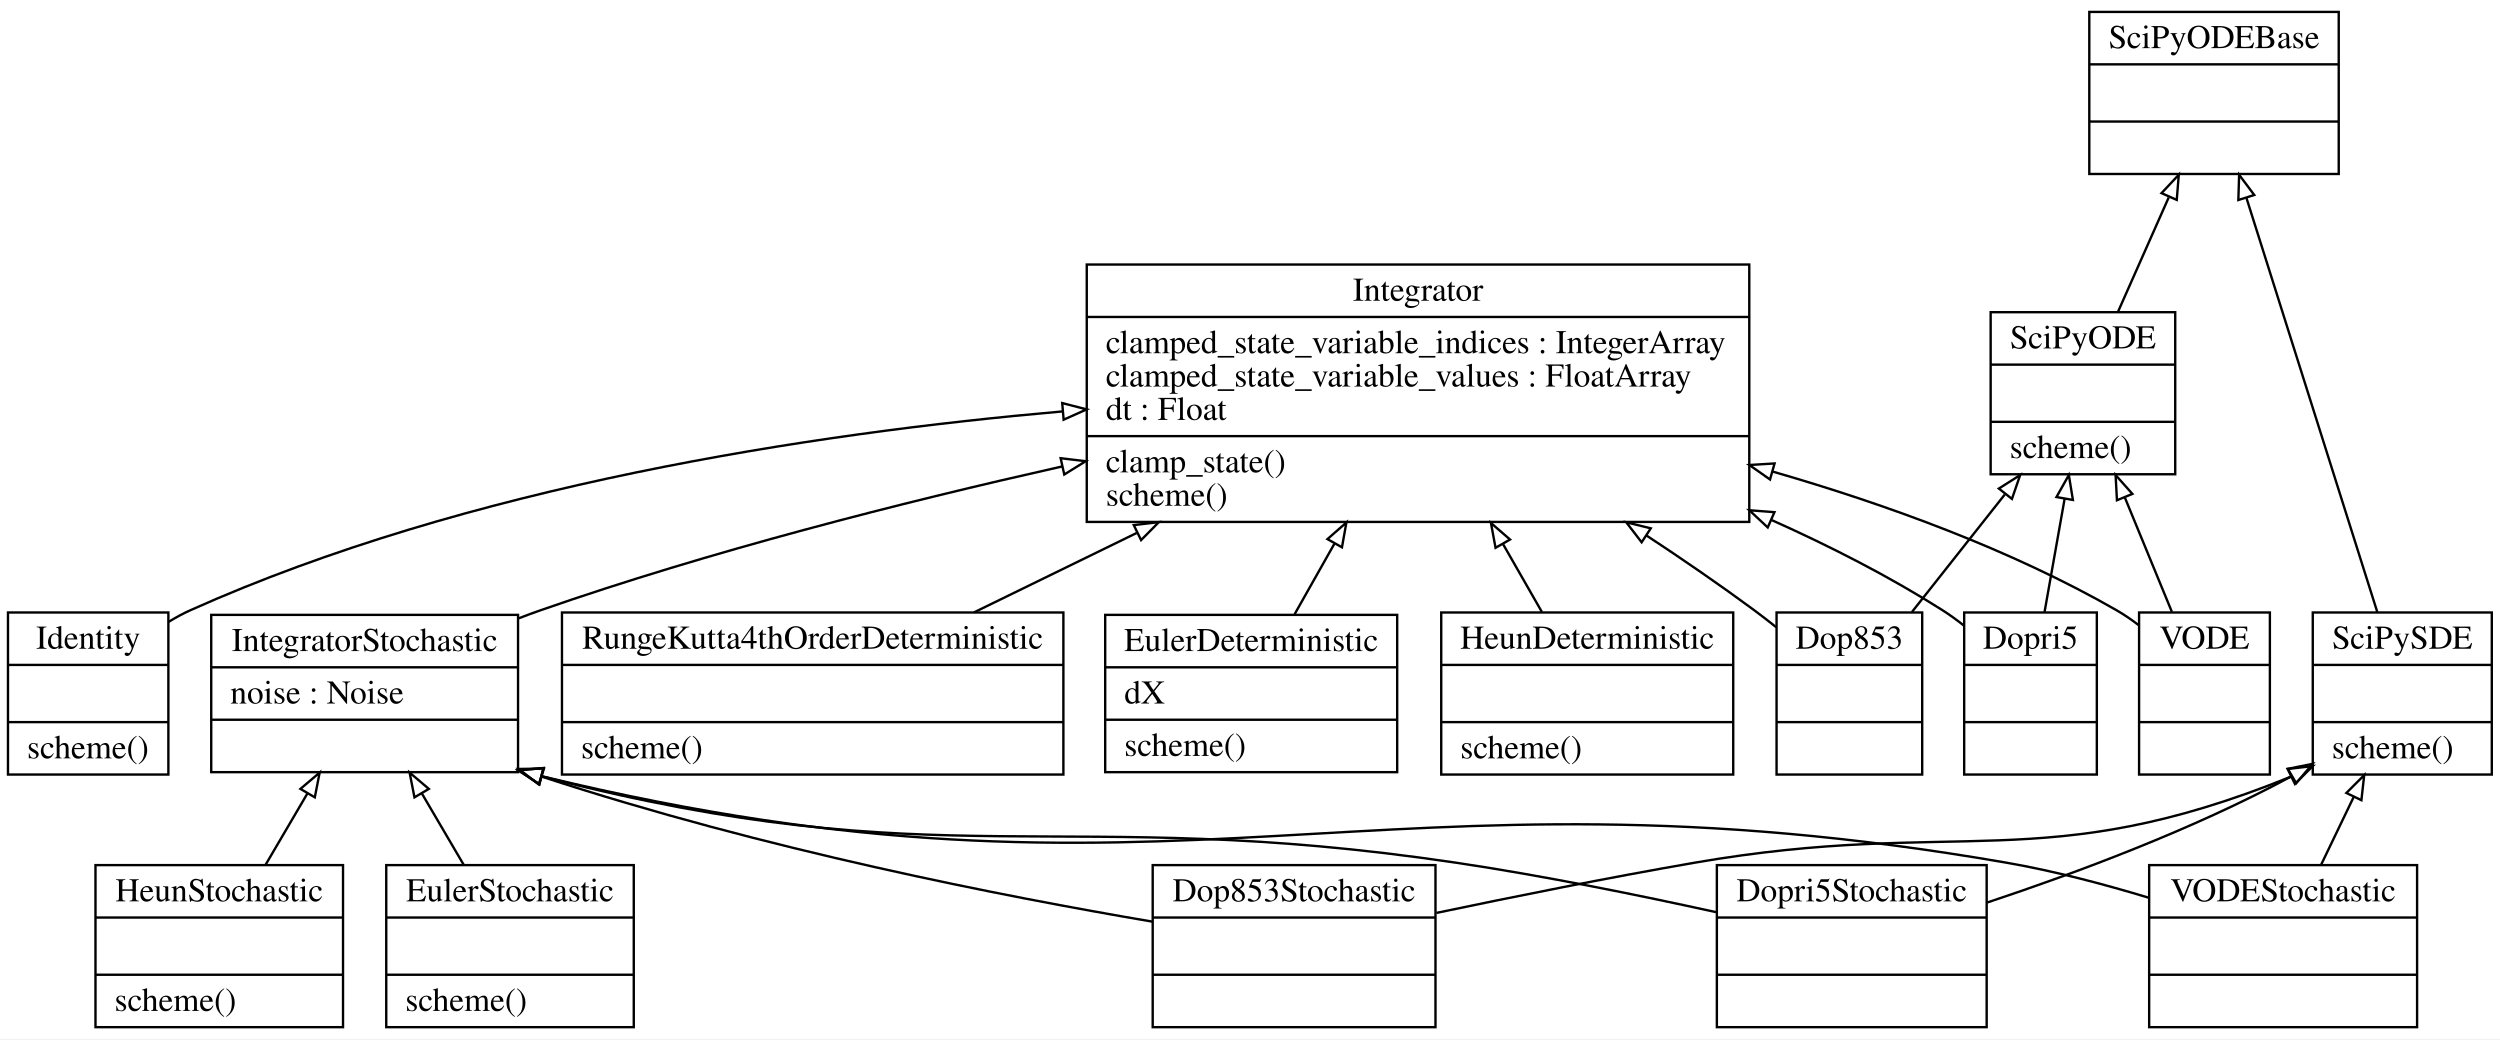
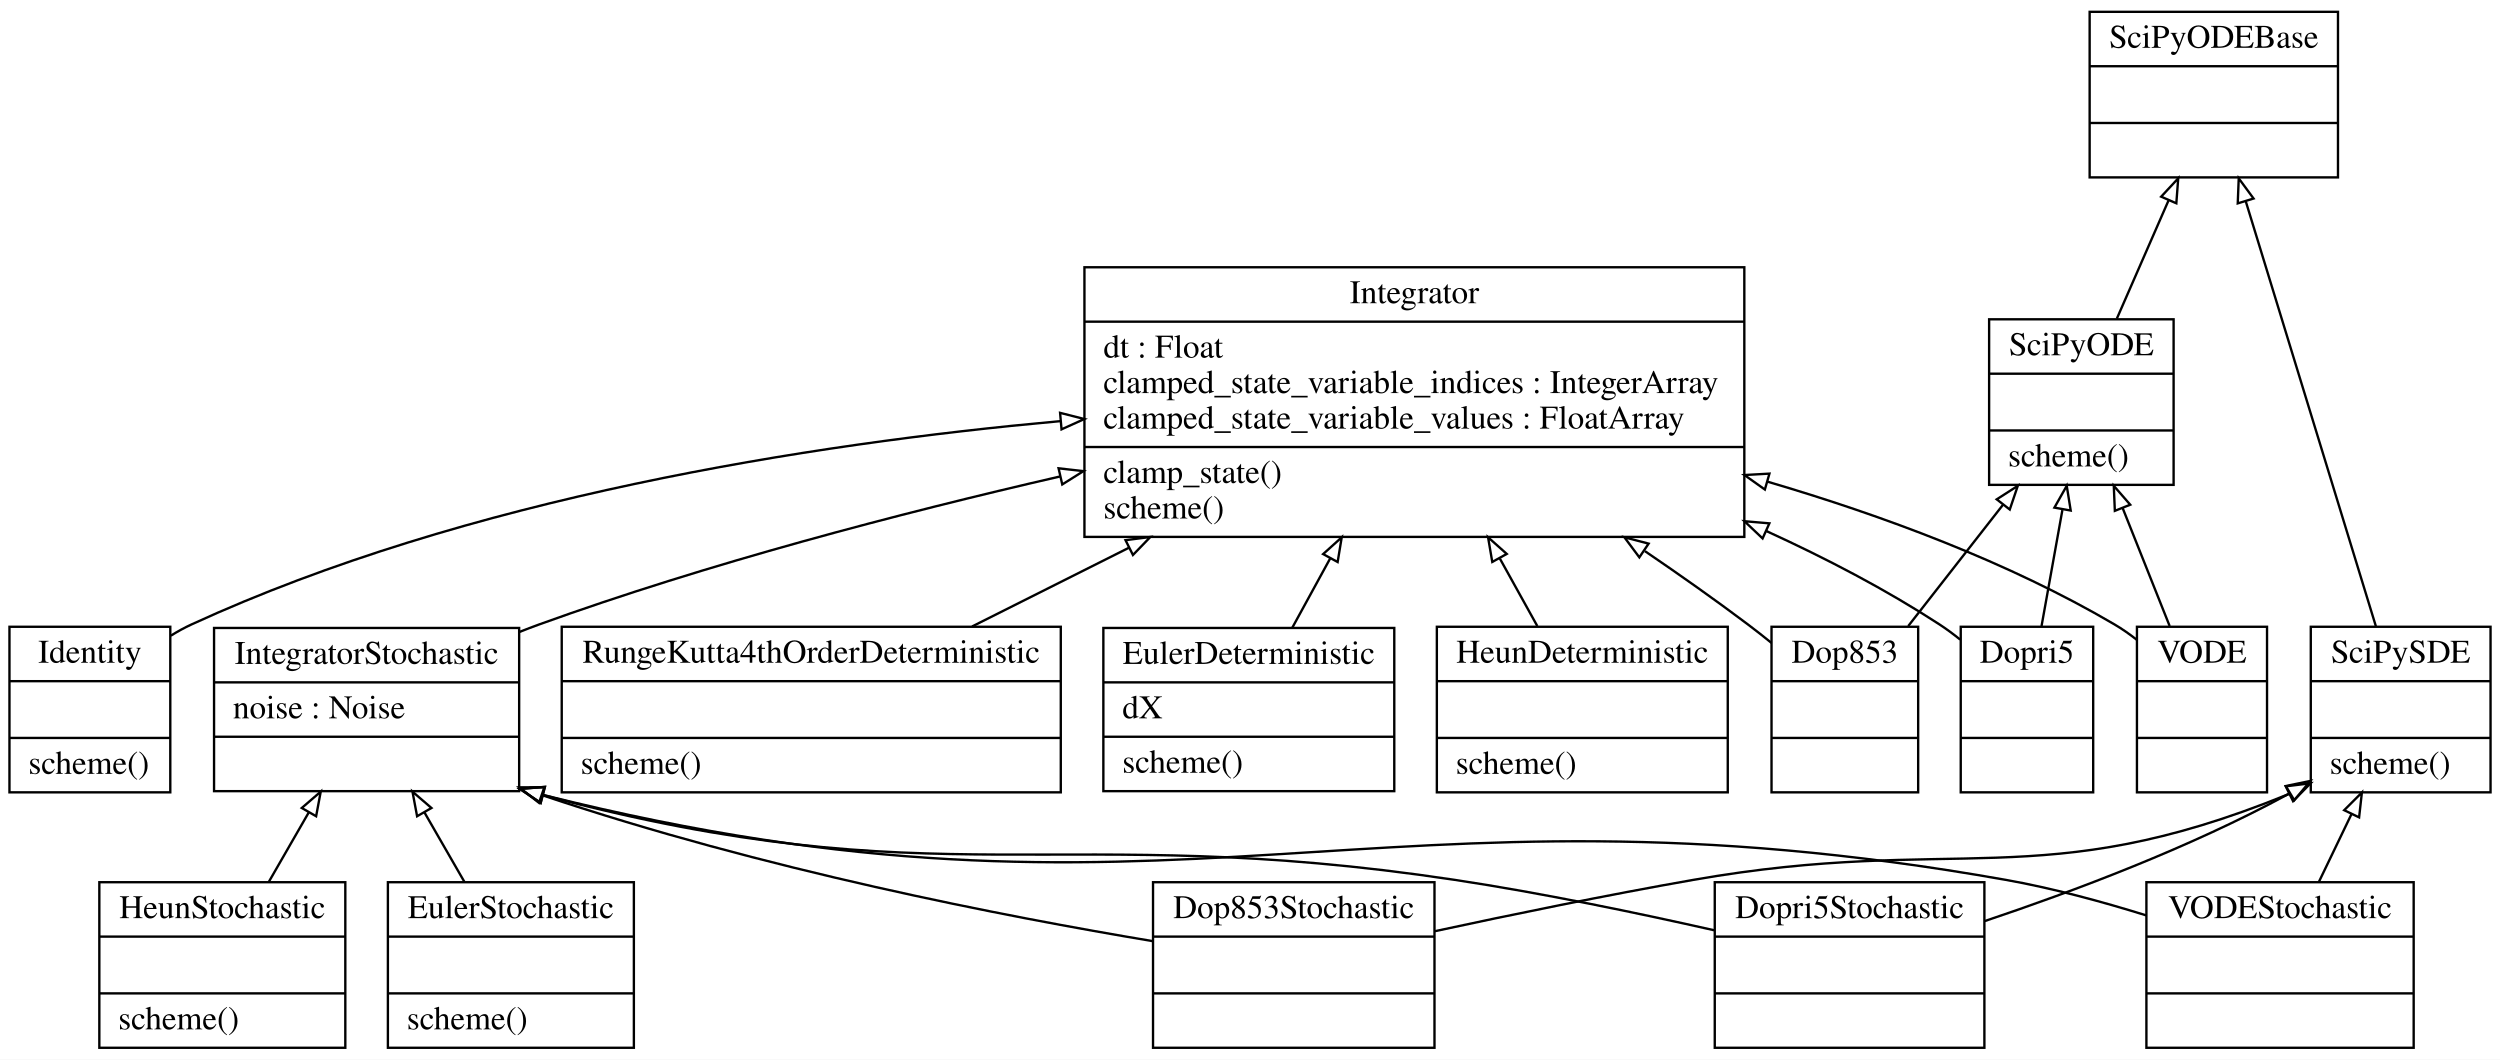
- <svg xmlns="http://www.w3.org/2000/svg" width="1049pt" height="436pt" viewBox="0.00 0.00 1049.00 436.00">
-   <g id="graph0" class="graph" transform="scale(1 1) rotate(0) translate(4 432)">
-     <polygon fill="white" stroke="none" points="-4,4 -4,-432 1045,-432 1045,4 -4,4" />
+ <svg xmlns="http://www.w3.org/2000/svg" width="1057pt" height="448pt" viewBox="0.00 0.00 1057.00 448.00">
+   <g id="graph0" class="graph" transform="scale(1 1) rotate(0) translate(4 444)">
+     <polygon fill="white" stroke="none" points="-4,4 -4,-444 1053,-444 1053,4 -4,4" />
    <g id="node1" class="node">
-       <polygon fill="none" stroke="black" points="741.445,-107 741.445,-175 802.555,-175 802.555,-107 741.445,-107" />
-       <text text-anchor="middle" x="772" y="-159.8" font-family="Times,serif" font-size="14.00">Dop853</text>
-       <polyline fill="none" stroke="black" points="741.445,-153 802.555,-153 " />
-       <polyline fill="none" stroke="black" points="741.445,-129 802.555,-129 " />
-       <text text-anchor="middle" x="772" y="-113.8" font-family="Times,serif" font-size="14.00"> </text>
+       <polygon fill="none" stroke="black" points="745,-109 745,-179 807,-179 807,-109 745,-109" />
+       <text text-anchor="middle" x="776" y="-163.8" font-family="Times,serif" font-size="14.00">Dop853</text>
+       <polyline fill="none" stroke="black" points="745,-156 807,-156 " />
+       <polyline fill="none" stroke="black" points="745,-132 807,-132 " />
+       <text text-anchor="middle" x="776" y="-116.8" font-family="Times,serif" font-size="14.00"> </text>
    </g>
    <g id="node10" class="node">
-       <polygon fill="none" stroke="black" points="452.003,-213 452.003,-321 729.997,-321 729.997,-213 452.003,-213" />
-       <text text-anchor="middle" x="591" y="-305.8" font-family="Times,serif" font-size="14.00">Integrator</text>
-       <polyline fill="none" stroke="black" points="452.003,-299 729.997,-299 " />
-       <text text-anchor="start" x="460.003" y="-283.8" font-family="Times,serif" font-size="14.00">clamped_state_variable_indices : IntegerArray</text>
-       <text text-anchor="start" x="460.003" y="-269.8" font-family="Times,serif" font-size="14.00">clamped_state_variable_values : FloatArray</text>
-       <text text-anchor="start" x="460.003" y="-255.8" font-family="Times,serif" font-size="14.00">dt : Float</text>
-       <polyline fill="none" stroke="black" points="452.003,-249 729.997,-249 " />
-       <text text-anchor="start" x="460.003" y="-233.8" font-family="Times,serif" font-size="14.00">clamp_state()</text>
-       <text text-anchor="start" x="460.003" y="-219.8" font-family="Times,serif" font-size="14.00">scheme()</text>
+       <polygon fill="none" stroke="black" points="454.5,-217 454.5,-331 733.5,-331 733.5,-217 454.5,-217" />
+       <text text-anchor="middle" x="594" y="-315.8" font-family="Times,serif" font-size="14.00">Integrator</text>
+       <polyline fill="none" stroke="black" points="454.5,-308 733.5,-308 " />
+       <text text-anchor="start" x="462.5" y="-292.8" font-family="Times,serif" font-size="14.00">dt : Float</text>
+       <text text-anchor="start" x="462.5" y="-277.8" font-family="Times,serif" font-size="14.00">clamped_state_variable_indices : IntegerArray</text>
+       <text text-anchor="start" x="462.5" y="-262.8" font-family="Times,serif" font-size="14.00">clamped_state_variable_values : FloatArray</text>
+       <polyline fill="none" stroke="black" points="454.5,-255 733.5,-255 " />
+       <text text-anchor="start" x="462.5" y="-239.8" font-family="Times,serif" font-size="14.00">clamp_state()</text>
+       <text text-anchor="start" x="462.5" y="-224.8" font-family="Times,serif" font-size="14.00">scheme()</text>
    </g>
    <g id="edge1" class="edge">
-       <path fill="none" stroke="black" d="M741.331,-168.786C738.224,-171.282 735.079,-173.725 732,-176 717.712,-186.556 702.201,-197.206 686.868,-207.303" />
-       <polygon fill="none" stroke="black" points="684.834,-204.451 678.377,-212.851 688.663,-210.311 684.834,-204.451" />
+       <path fill="none" stroke="black" d="M744.988,-172.161C741.662,-174.867 738.291,-177.525 735,-180 721.188,-190.388 706.263,-200.921 691.47,-210.983" />
+       <polygon fill="none" stroke="black" points="689.113,-208.352 682.784,-216.848 693.03,-214.153 689.113,-208.352" />
    </g>
    <g id="node13" class="node">
-       <polygon fill="none" stroke="black" points="831.276,-233 831.276,-301 908.724,-301 908.724,-233 831.276,-233" />
-       <text text-anchor="middle" x="870" y="-285.8" font-family="Times,serif" font-size="14.00">SciPyODE</text>
-       <polyline fill="none" stroke="black" points="831.276,-279 908.724,-279 " />
-       <polyline fill="none" stroke="black" points="831.276,-255 908.724,-255 " />
-       <text text-anchor="start" x="839.276" y="-239.8" font-family="Times,serif" font-size="14.00">scheme()</text>
+       <polygon fill="none" stroke="black" points="837,-239 837,-309 915,-309 915,-239 837,-239" />
+       <text text-anchor="middle" x="876" y="-293.8" font-family="Times,serif" font-size="14.00">SciPyODE</text>
+       <polyline fill="none" stroke="black" points="837,-286 915,-286 " />
+       <polyline fill="none" stroke="black" points="837,-262 915,-262 " />
+       <text text-anchor="start" x="845" y="-246.8" font-family="Times,serif" font-size="14.00">scheme()</text>
    </g>
    <g id="edge2" class="edge">
-       <path fill="none" stroke="black" d="M798.262,-175.23C810.236,-190.38 824.537,-208.475 837.208,-224.509" />
-       <polygon fill="none" stroke="black" points="834.719,-227.003 843.665,-232.679 840.211,-222.663 834.719,-227.003" />
+       <path fill="none" stroke="black" d="M802.798,-179.302C815.128,-195.084 829.877,-213.963 842.895,-230.625" />
+       <polygon fill="none" stroke="black" points="840.213,-232.878 849.128,-238.604 845.729,-228.569 840.213,-232.878" />
    </g>
    <g id="node2" class="node">
-       <polygon fill="none" stroke="black" points="479.672,-1 479.672,-69 598.328,-69 598.328,-1 479.672,-1" />
-       <text text-anchor="middle" x="539" y="-53.8" font-family="Times,serif" font-size="14.00">Dop853Stochastic</text>
-       <polyline fill="none" stroke="black" points="479.672,-47 598.328,-47 " />
-       <polyline fill="none" stroke="black" points="479.672,-23 598.328,-23 " />
-       <text text-anchor="middle" x="539" y="-7.8" font-family="Times,serif" font-size="14.00"> </text>
+       <polygon fill="none" stroke="black" points="483.5,-1 483.5,-71 602.5,-71 602.5,-1 483.5,-1" />
+       <text text-anchor="middle" x="543" y="-55.8" font-family="Times,serif" font-size="14.00">Dop853Stochastic</text>
+       <polyline fill="none" stroke="black" points="483.5,-48 602.5,-48 " />
+       <polyline fill="none" stroke="black" points="483.5,-24 602.5,-24 " />
+       <text text-anchor="middle" x="543" y="-8.8" font-family="Times,serif" font-size="14.00"> </text>
    </g>
    <g id="node11" class="node">
-       <polygon fill="none" stroke="black" points="84.631,-108 84.631,-174 213.369,-174 213.369,-108 84.631,-108" />
-       <text text-anchor="middle" x="149" y="-158.8" font-family="Times,serif" font-size="14.00">IntegratorStochastic</text>
-       <polyline fill="none" stroke="black" points="84.631,-152 213.369,-152 " />
-       <text text-anchor="start" x="92.631" y="-136.8" font-family="Times,serif" font-size="14.00">noise : Noise</text>
-       <polyline fill="none" stroke="black" points="84.631,-130 213.369,-130 " />
-       <text text-anchor="middle" x="149" y="-114.8" font-family="Times,serif" font-size="14.00"> </text>
+       <polygon fill="none" stroke="black" points="86.5,-109.5 86.5,-178.5 215.5,-178.5 215.5,-109.5 86.5,-109.5" />
+       <text text-anchor="middle" x="151" y="-163.3" font-family="Times,serif" font-size="14.00">IntegratorStochastic</text>
+       <polyline fill="none" stroke="black" points="86.5,-155.5 215.5,-155.5 " />
+       <text text-anchor="start" x="94.5" y="-140.3" font-family="Times,serif" font-size="14.00">noise : Noise</text>
+       <polyline fill="none" stroke="black" points="86.5,-132.5 215.5,-132.5 " />
+       <text text-anchor="middle" x="151" y="-117.3" font-family="Times,serif" font-size="14.00"> </text>
    </g>
    <g id="edge3" class="edge">
-       <path fill="none" stroke="black" d="M479.448,-45.295C417.283,-55.863 317.139,-75.329 223.3,-106.135" />
-       <polygon fill="none" stroke="black" points="222.036,-102.867 213.655,-109.349 224.249,-109.508 222.036,-102.867" />
+       <path fill="none" stroke="black" d="M483.383,-46.083C420.602,-56.575 319.089,-76.177 225.2,-107.806" />
+       <polygon fill="none" stroke="black" points="223.883,-104.557 215.555,-111.107 226.15,-111.18 223.883,-104.557" />
    </g>
    <g id="node15" class="node">
-       <polygon fill="none" stroke="black" points="966.438,-107 966.438,-175 1041.56,-175 1041.56,-107 966.438,-107" />
-       <text text-anchor="middle" x="1004" y="-159.8" font-family="Times,serif" font-size="14.00">SciPySDE</text>
-       <polyline fill="none" stroke="black" points="966.438,-153 1041.56,-153 " />
-       <polyline fill="none" stroke="black" points="966.438,-129 1041.56,-129 " />
-       <text text-anchor="start" x="974.438" y="-113.8" font-family="Times,serif" font-size="14.00">scheme()</text>
+       <polygon fill="none" stroke="black" points="973,-109 973,-179 1049,-179 1049,-109 973,-109" />
+       <text text-anchor="middle" x="1011" y="-163.8" font-family="Times,serif" font-size="14.00">SciPySDE</text>
+       <polyline fill="none" stroke="black" points="973,-156 1049,-156 " />
+       <polyline fill="none" stroke="black" points="973,-132 1049,-132 " />
+       <text text-anchor="start" x="981" y="-116.8" font-family="Times,serif" font-size="14.00">scheme()</text>
    </g>
    <g id="edge4" class="edge">
-       <path fill="none" stroke="black" d="M598.715,-48.942C630.742,-55.666 670.934,-63.759 707,-70 817.613,-89.141 852.945,-63.878 957,-106 957.099,-106.04 957.198,-106.081 957.298,-106.121" />
-       <polygon fill="none" stroke="black" points="955.901,-109.334 966.427,-110.538 958.95,-103.033 955.901,-109.334" />
+       <path fill="none" stroke="black" d="M602.661,-50.294C634.937,-57.248 675.55,-65.618 712,-72 823.008,-91.437 858.605,-65.546 963,-108 963.313,-108.127 963.627,-108.257 963.94,-108.39" />
+       <polygon fill="none" stroke="black" points="962.406,-111.536 972.922,-112.824 965.505,-105.259 962.406,-111.536" />
    </g>
    <g id="node3" class="node">
-       <polygon fill="none" stroke="black" points="820.169,-107 820.169,-175 875.831,-175 875.831,-107 820.169,-107" />
-       <text text-anchor="middle" x="848" y="-159.8" font-family="Times,serif" font-size="14.00">Dopri5</text>
-       <polyline fill="none" stroke="black" points="820.169,-153 875.831,-153 " />
-       <polyline fill="none" stroke="black" points="820.169,-129 875.831,-129 " />
-       <text text-anchor="middle" x="848" y="-113.8" font-family="Times,serif" font-size="14.00"> </text>
+       <polygon fill="none" stroke="black" points="825,-109 825,-179 881,-179 881,-109 825,-109" />
+       <text text-anchor="middle" x="853" y="-163.8" font-family="Times,serif" font-size="14.00">Dopri5</text>
+       <polyline fill="none" stroke="black" points="825,-156 881,-156 " />
+       <polyline fill="none" stroke="black" points="825,-132 881,-132 " />
+       <text text-anchor="middle" x="853" y="-116.8" font-family="Times,serif" font-size="14.00"> </text>
    </g>
    <g id="edge5" class="edge">
-       <path fill="none" stroke="black" d="M820.145,-169.437C817.167,-171.801 814.093,-174.036 811,-176 788.836,-190.074 764.1,-202.711 739.44,-213.756" />
-       <polygon fill="none" stroke="black" points="737.742,-210.68 729.998,-217.911 740.561,-217.087 737.742,-210.68" />
+       <path fill="none" stroke="black" d="M824.758,-173.582C821.905,-175.889 818.964,-178.07 816,-180 793.389,-194.723 768.061,-207.935 742.824,-219.462" />
+       <polygon fill="none" stroke="black" points="741.225,-216.344 733.536,-223.633 744.093,-222.73 741.225,-216.344" />
    </g>
    <g id="edge6" class="edge">
-       <path fill="none" stroke="black" d="M853.896,-175.23C856.485,-189.824 859.559,-207.151 862.324,-222.735" />
-       <polygon fill="none" stroke="black" points="858.895,-223.444 864.088,-232.679 865.787,-222.221 858.895,-223.444" />
+       <path fill="none" stroke="black" d="M859.164,-179.302C861.871,-194.367 865.085,-212.253 867.975,-228.34" />
+       <polygon fill="none" stroke="black" points="864.606,-229.38 869.819,-238.604 871.496,-228.142 864.606,-229.38" />
    </g>
    <g id="node4" class="node">
-       <polygon fill="none" stroke="black" points="716.396,-1 716.396,-69 829.604,-69 829.604,-1 716.396,-1" />
-       <text text-anchor="middle" x="773" y="-53.8" font-family="Times,serif" font-size="14.00">Dopri5Stochastic</text>
-       <polyline fill="none" stroke="black" points="716.396,-47 829.604,-47 " />
-       <polyline fill="none" stroke="black" points="716.396,-23 829.604,-23 " />
-       <text text-anchor="middle" x="773" y="-7.8" font-family="Times,serif" font-size="14.00"> </text>
+       <polygon fill="none" stroke="black" points="721,-1 721,-71 835,-71 835,-1 721,-1" />
+       <text text-anchor="middle" x="778" y="-55.8" font-family="Times,serif" font-size="14.00">Dopri5Stochastic</text>
+       <polyline fill="none" stroke="black" points="721,-48 835,-48 " />
+       <polyline fill="none" stroke="black" points="721,-24 835,-24 " />
+       <text text-anchor="middle" x="778" y="-8.8" font-family="Times,serif" font-size="14.00"> </text>
    </g>
    <g id="edge7" class="edge">
-       <path fill="none" stroke="black" d="M716.037,-49.261C684.125,-56.288 643.517,-64.565 607,-70 440.764,-94.742 390.517,-62.879 223.624,-106.189" />
-       <polygon fill="none" stroke="black" points="222.281,-102.924 213.51,-108.868 224.073,-109.691 222.281,-102.924" />
+       <path fill="none" stroke="black" d="M720.712,-50.691C688.614,-57.937 647.761,-66.456 611,-72 443.525,-97.255 392.476,-63.314 225.919,-107.768" />
+       <polygon fill="none" stroke="black" points="224.553,-104.512 215.826,-110.519 226.394,-111.266 224.553,-104.512" />
    </g>
    <g id="edge8" class="edge">
-       <path fill="none" stroke="black" d="M829.834,-53.308C867.085,-65.683 916.245,-84.005 957,-106 957.194,-106.105 957.388,-106.21 957.582,-106.316" />
-       <polygon fill="none" stroke="black" points="955.939,-109.41 966.331,-111.476 959.495,-103.381 955.939,-109.41" />
+       <path fill="none" stroke="black" d="M835.162,-54.577C872.623,-67.138 922.052,-85.724 963,-108 963.408,-108.222 963.816,-108.447 964.224,-108.674" />
+       <polygon fill="none" stroke="black" points="962.429,-111.679 972.807,-113.813 966.025,-105.673 962.429,-111.679" />
    </g>
    <g id="node5" class="node">
-       <polygon fill="none" stroke="black" points="459.741,-108 459.741,-174 582.259,-174 582.259,-108 459.741,-108" />
-       <text text-anchor="middle" x="521" y="-158.8" font-family="Times,serif" font-size="14.00">EulerDeterministic</text>
-       <polyline fill="none" stroke="black" points="459.741,-152 582.259,-152 " />
-       <text text-anchor="start" x="467.741" y="-136.8" font-family="Times,serif" font-size="14.00">dX</text>
-       <polyline fill="none" stroke="black" points="459.741,-130 582.259,-130 " />
-       <text text-anchor="start" x="467.741" y="-114.8" font-family="Times,serif" font-size="14.00">scheme()</text>
+       <polygon fill="none" stroke="black" points="462.5,-109.5 462.5,-178.5 585.5,-178.5 585.5,-109.5 462.5,-109.5" />
+       <text text-anchor="middle" x="524" y="-163.3" font-family="Times,serif" font-size="14.00">EulerDeterministic</text>
+       <polyline fill="none" stroke="black" points="462.5,-155.5 585.5,-155.5 " />
+       <text text-anchor="start" x="470.5" y="-140.3" font-family="Times,serif" font-size="14.00">dX</text>
+       <polyline fill="none" stroke="black" points="462.5,-132.5 585.5,-132.5 " />
+       <text text-anchor="start" x="470.5" y="-117.3" font-family="Times,serif" font-size="14.00">scheme()</text>
    </g>
    <g id="edge9" class="edge">
-       <path fill="none" stroke="black" d="M539.209,-174.256C544.347,-183.358 550.118,-193.581 555.893,-203.811" />
-       <polygon fill="none" stroke="black" points="552.99,-205.787 560.954,-212.775 559.085,-202.346 552.99,-205.787" />
+       <path fill="none" stroke="black" d="M542.392,-178.63C547.342,-187.682 552.869,-197.789 558.416,-207.931" />
+       <polygon fill="none" stroke="black" points="555.412,-209.734 563.281,-216.828 561.554,-206.375 555.412,-209.734" />
    </g>
    <g id="node6" class="node">
-       <polygon fill="none" stroke="black" points="158.069,-1 158.069,-69 261.931,-69 261.931,-1 158.069,-1" />
-       <text text-anchor="middle" x="210" y="-53.8" font-family="Times,serif" font-size="14.00">EulerStochastic</text>
-       <polyline fill="none" stroke="black" points="158.069,-47 261.931,-47 " />
-       <polyline fill="none" stroke="black" points="158.069,-23 261.931,-23 " />
-       <text text-anchor="start" x="166.069" y="-7.8" font-family="Times,serif" font-size="14.00">scheme()</text>
+       <polygon fill="none" stroke="black" points="160,-1 160,-71 264,-71 264,-1 160,-1" />
+       <text text-anchor="middle" x="212" y="-55.8" font-family="Times,serif" font-size="14.00">EulerStochastic</text>
+       <polyline fill="none" stroke="black" points="160,-48 264,-48 " />
+       <polyline fill="none" stroke="black" points="160,-24 264,-24 " />
+       <text text-anchor="start" x="168" y="-8.8" font-family="Times,serif" font-size="14.00">scheme()</text>
    </g>
    <g id="edge10" class="edge">
-       <path fill="none" stroke="black" d="M190.532,-69.192C184.979,-78.659 178.863,-89.087 173.07,-98.962" />
-       <polygon fill="none" stroke="black" points="169.908,-97.436 167.867,-107.833 175.946,-100.978 169.908,-97.436" />
+       <path fill="none" stroke="black" d="M192.363,-71.123C186.977,-80.483 181.071,-90.746 175.45,-100.514" />
+       <polygon fill="none" stroke="black" points="172.345,-98.891 170.391,-109.304 178.413,-102.382 172.345,-98.891" />
    </g>
    <g id="node7" class="node">
-       <polygon fill="none" stroke="black" points="600.738,-107 600.738,-175 723.262,-175 723.262,-107 600.738,-107" />
-       <text text-anchor="middle" x="662" y="-159.8" font-family="Times,serif" font-size="14.00">HeunDeterministic</text>
-       <polyline fill="none" stroke="black" points="600.738,-153 723.262,-153 " />
-       <polyline fill="none" stroke="black" points="600.738,-129 723.262,-129 " />
-       <text text-anchor="start" x="608.738" y="-113.8" font-family="Times,serif" font-size="14.00">scheme()</text>
+       <polygon fill="none" stroke="black" points="603.5,-109 603.5,-179 726.5,-179 726.5,-109 603.5,-109" />
+       <text text-anchor="middle" x="665" y="-163.8" font-family="Times,serif" font-size="14.00">HeunDeterministic</text>
+       <polyline fill="none" stroke="black" points="603.5,-156 726.5,-156 " />
+       <polyline fill="none" stroke="black" points="603.5,-132 726.5,-132 " />
+       <text text-anchor="start" x="611.5" y="-116.8" font-family="Times,serif" font-size="14.00">scheme()</text>
    </g>
    <g id="edge11" class="edge">
-       <path fill="none" stroke="black" d="M642.973,-175.23C637.941,-184.018 632.342,-193.797 626.735,-203.589" />
-       <polygon fill="none" stroke="black" points="623.531,-202.141 621.6,-212.558 629.606,-205.619 623.531,-202.141" />
+       <path fill="none" stroke="black" d="M645.973,-179.302C641.067,-188.146 635.622,-197.963 630.156,-207.818" />
+       <polygon fill="none" stroke="black" points="626.935,-206.409 625.145,-216.852 633.056,-209.804 626.935,-206.409" />
    </g>
    <g id="node8" class="node">
-       <polygon fill="none" stroke="black" points="36.065,-1 36.065,-69 139.935,-69 139.935,-1 36.065,-1" />
-       <text text-anchor="middle" x="88" y="-53.8" font-family="Times,serif" font-size="14.00">HeunStochastic</text>
-       <polyline fill="none" stroke="black" points="36.065,-47 139.935,-47 " />
-       <polyline fill="none" stroke="black" points="36.065,-23 139.935,-23 " />
-       <text text-anchor="start" x="44.065" y="-7.8" font-family="Times,serif" font-size="14.00">scheme()</text>
+       <polygon fill="none" stroke="black" points="38,-1 38,-71 142,-71 142,-1 38,-1" />
+       <text text-anchor="middle" x="90" y="-55.8" font-family="Times,serif" font-size="14.00">HeunStochastic</text>
+       <polyline fill="none" stroke="black" points="38,-48 142,-48 " />
+       <polyline fill="none" stroke="black" points="38,-24 142,-24 " />
+       <text text-anchor="start" x="46" y="-8.8" font-family="Times,serif" font-size="14.00">scheme()</text>
    </g>
    <g id="edge12" class="edge">
-       <path fill="none" stroke="black" d="M107.468,-69.192C113.021,-78.659 119.137,-89.087 124.93,-98.962" />
-       <polygon fill="none" stroke="black" points="122.054,-100.978 130.133,-107.833 128.092,-97.436 122.054,-100.978" />
+       <path fill="none" stroke="black" d="M109.637,-71.123C115.023,-80.483 120.929,-90.746 126.55,-100.514" />
+       <polygon fill="none" stroke="black" points="123.587,-102.382 131.609,-109.304 129.655,-98.891 123.587,-102.382" />
    </g>
    <g id="node9" class="node">
-       <polygon fill="none" stroke="black" points="-0.652,-107 -0.652,-175 66.652,-175 66.652,-107 -0.652,-107" />
-       <text text-anchor="middle" x="33" y="-159.8" font-family="Times,serif" font-size="14.00">Identity</text>
-       <polyline fill="none" stroke="black" points="-0.652,-153 66.652,-153 " />
-       <polyline fill="none" stroke="black" points="-0.652,-129 66.652,-129 " />
-       <text text-anchor="start" x="7.348" y="-113.8" font-family="Times,serif" font-size="14.00">scheme()</text>
+       <polygon fill="none" stroke="black" points="0,-109 0,-179 68,-179 68,-109 0,-109" />
+       <text text-anchor="middle" x="34" y="-163.8" font-family="Times,serif" font-size="14.00">Identity</text>
+       <polyline fill="none" stroke="black" points="0,-156 68,-156 " />
+       <polyline fill="none" stroke="black" points="0,-132 68,-132 " />
+       <text text-anchor="start" x="8" y="-116.8" font-family="Times,serif" font-size="14.00">scheme()</text>
    </g>
    <g id="edge13" class="edge">
-       <path fill="none" stroke="black" d="M66.76,-171.07C69.775,-172.921 72.873,-174.6 76,-176 192.262,-228.062 335.834,-250.091 441.829,-259.368" />
-       <polygon fill="none" stroke="black" points="441.707,-262.87 451.967,-260.227 442.298,-255.895 441.707,-262.87" />
+       <path fill="none" stroke="black" d="M68.217,-175.23C71.084,-177.013 74.026,-178.634 77,-180 193.411,-233.471 337.729,-256.263 444.279,-265.944" />
+       <polygon fill="none" stroke="black" points="444.202,-269.45 454.47,-266.84 444.815,-262.477 444.202,-269.45" />
    </g>
    <g id="edge14" class="edge">
-       <path fill="none" stroke="black" d="M213.684,-172.567C216.813,-173.778 219.929,-174.93 223,-176 293.594,-200.597 374.044,-221.094 441.682,-236.282" />
-       <polygon fill="none" stroke="black" points="441.044,-239.726 451.566,-238.485 442.566,-232.893 441.044,-239.726" />
+       <path fill="none" stroke="black" d="M215.589,-176.797C218.412,-177.923 221.224,-178.997 224,-180 294.952,-205.631 376.01,-226.865 444.137,-242.539" />
+       <polygon fill="none" stroke="black" points="443.564,-245.998 454.092,-244.812 445.121,-239.174 443.564,-245.998" />
    </g>
    <g id="node12" class="node">
-       <polygon fill="none" stroke="black" points="231.803,-107 231.803,-175 442.197,-175 442.197,-107 231.803,-107" />
-       <text text-anchor="middle" x="337" y="-159.8" font-family="Times,serif" font-size="14.00">RungeKutta4thOrderDeterministic</text>
-       <polyline fill="none" stroke="black" points="231.803,-153 442.197,-153 " />
-       <polyline fill="none" stroke="black" points="231.803,-129 442.197,-129 " />
-       <text text-anchor="start" x="239.803" y="-113.8" font-family="Times,serif" font-size="14.00">scheme()</text>
+       <polygon fill="none" stroke="black" points="233.5,-109 233.5,-179 444.5,-179 444.5,-109 233.5,-109" />
+       <text text-anchor="middle" x="339" y="-163.8" font-family="Times,serif" font-size="14.00">RungeKutta4thOrderDeterministic</text>
+       <polyline fill="none" stroke="black" points="233.5,-156 444.5,-156 " />
+       <polyline fill="none" stroke="black" points="233.5,-132 444.5,-132 " />
+       <text text-anchor="start" x="241.5" y="-116.8" font-family="Times,serif" font-size="14.00">scheme()</text>
    </g>
    <g id="edge15" class="edge">
-       <path fill="none" stroke="black" d="M404.734,-175.067C425.751,-185.327 449.561,-196.951 472.962,-208.375" />
-       <polygon fill="none" stroke="black" points="471.73,-211.669 482.252,-212.91 474.801,-205.378 471.73,-211.669" />
+       <path fill="none" stroke="black" d="M407,-179.134C427.449,-189.398 450.531,-200.984 473.321,-212.424" />
+       <polygon fill="none" stroke="black" points="471.867,-215.61 482.374,-216.968 475.007,-209.354 471.867,-215.61" />
    </g>
    <g id="node14" class="node">
-       <polygon fill="none" stroke="black" points="872.669,-359 872.669,-427 977.331,-427 977.331,-359 872.669,-359" />
-       <text text-anchor="middle" x="925" y="-411.8" font-family="Times,serif" font-size="14.00">SciPyODEBase</text>
-       <polyline fill="none" stroke="black" points="872.669,-405 977.331,-405 " />
-       <polyline fill="none" stroke="black" points="872.669,-381 977.331,-381 " />
-       <text text-anchor="middle" x="925" y="-365.8" font-family="Times,serif" font-size="14.00"> </text>
+       <polygon fill="none" stroke="black" points="879.5,-369 879.5,-439 984.5,-439 984.5,-369 879.5,-369" />
+       <text text-anchor="middle" x="932" y="-423.8" font-family="Times,serif" font-size="14.00">SciPyODEBase</text>
+       <polyline fill="none" stroke="black" points="879.5,-416 984.5,-416 " />
+       <polyline fill="none" stroke="black" points="879.5,-392 984.5,-392 " />
+       <text text-anchor="middle" x="932" y="-376.8" font-family="Times,serif" font-size="14.00"> </text>
    </g>
    <g id="edge16" class="edge">
-       <path fill="none" stroke="black" d="M884.739,-301.23C891.274,-315.963 899.044,-333.482 906.007,-349.18" />
-       <polygon fill="none" stroke="black" points="902.966,-350.956 910.22,-358.679 909.365,-348.118 902.966,-350.956" />
+       <path fill="none" stroke="black" d="M891.007,-309.302C897.724,-324.654 905.722,-342.935 912.862,-359.257" />
+       <polygon fill="none" stroke="black" points="909.737,-360.845 916.952,-368.604 916.15,-358.039 909.737,-360.845" />
    </g>
    <g id="edge17" class="edge">
-       <path fill="none" stroke="black" d="M993.509,-175.198C979.373,-219.932 954.19,-299.626 938.611,-348.929" />
-       <polygon fill="none" stroke="black" points="935.21,-348.075 935.534,-358.665 941.885,-350.184 935.21,-348.075" />
+       <path fill="none" stroke="black" d="M1000.51,-179.26C986.344,-225.522 961.085,-308.013 945.513,-358.869" />
+       <polygon fill="none" stroke="black" points="942.115,-358.011 942.534,-368.598 948.809,-360.061 942.115,-358.011" />
    </g>
    <g id="node16" class="node">
-       <polygon fill="none" stroke="black" points="893.559,-107 893.559,-175 948.441,-175 948.441,-107 893.559,-107" />
-       <text text-anchor="middle" x="921" y="-159.8" font-family="Times,serif" font-size="14.00">VODE</text>
-       <polyline fill="none" stroke="black" points="893.559,-153 948.441,-153 " />
-       <polyline fill="none" stroke="black" points="893.559,-129 948.441,-129 " />
-       <text text-anchor="middle" x="921" y="-113.8" font-family="Times,serif" font-size="14.00"> </text>
+       <polygon fill="none" stroke="black" points="899.5,-109 899.5,-179 954.5,-179 954.5,-109 899.5,-109" />
+       <text text-anchor="middle" x="927" y="-163.8" font-family="Times,serif" font-size="14.00">VODE</text>
+       <polyline fill="none" stroke="black" points="899.5,-156 954.5,-156 " />
+       <polyline fill="none" stroke="black" points="899.5,-132 954.5,-132 " />
+       <text text-anchor="middle" x="927" y="-116.8" font-family="Times,serif" font-size="14.00"> </text>
    </g>
    <g id="edge18" class="edge">
-       <path fill="none" stroke="black" d="M893.325,-169.734C890.31,-172.038 887.179,-174.178 884,-176 839.84,-201.319 787.77,-220.283 739.869,-234.106" />
-       <polygon fill="none" stroke="black" points="738.701,-230.799 730.032,-236.89 740.608,-237.535 738.701,-230.799" />
+       <path fill="none" stroke="black" d="M899.374,-173.54C896.35,-175.914 893.202,-178.119 890,-180 845.149,-206.341 792.019,-226.042 743.237,-240.365" />
+       <polygon fill="none" stroke="black" points="742.183,-237.026 733.542,-243.158 744.121,-243.753 742.183,-237.026" />
    </g>
    <g id="edge19" class="edge">
-       <path fill="none" stroke="black" d="M907.333,-175.23C901.273,-189.963 894.068,-207.482 887.611,-223.18" />
-       <polygon fill="none" stroke="black" points="884.272,-222.099 883.705,-232.679 890.746,-224.762 884.272,-222.099" />
+       <path fill="none" stroke="black" d="M913.333,-179.302C907.216,-194.654 899.932,-212.935 893.429,-229.257" />
+       <polygon fill="none" stroke="black" points="890.155,-228.018 889.705,-238.604 896.658,-230.609 890.155,-228.018" />
    </g>
    <g id="node17" class="node">
-       <polygon fill="none" stroke="black" points="897.786,-1 897.786,-69 1010.21,-69 1010.21,-1 897.786,-1" />
-       <text text-anchor="middle" x="954" y="-53.8" font-family="Times,serif" font-size="14.00">VODEStochastic</text>
-       <polyline fill="none" stroke="black" points="897.786,-47 1010.21,-47 " />
-       <polyline fill="none" stroke="black" points="897.786,-23 1010.21,-23 " />
-       <text text-anchor="middle" x="954" y="-7.8" font-family="Times,serif" font-size="14.00"> </text>
+       <polygon fill="none" stroke="black" points="903.5,-1 903.5,-71 1016.5,-71 1016.5,-1 903.5,-1" />
+       <text text-anchor="middle" x="960" y="-55.8" font-family="Times,serif" font-size="14.00">VODEStochastic</text>
+       <polyline fill="none" stroke="black" points="903.5,-48 1016.5,-48 " />
+       <polyline fill="none" stroke="black" points="903.5,-24 1016.5,-24 " />
+       <text text-anchor="middle" x="960" y="-8.8" font-family="Times,serif" font-size="14.00"> </text>
    </g>
    <g id="edge20" class="edge">
-       <path fill="none" stroke="black" d="M897.67,-55.295C878.904,-60.972 857.747,-66.574 838,-70 571.522,-116.235 490.624,-41.563 223.465,-106.268" />
-       <polygon fill="none" stroke="black" points="222.346,-102.939 213.475,-108.731 224.022,-109.735 222.346,-102.939" />
+       <path fill="none" stroke="black" d="M903.415,-56.977C884.724,-62.791 863.677,-68.51 844,-72 575.539,-119.61 493.27,-40.996 225.795,-107.852" />
+       <polygon fill="none" stroke="black" points="224.621,-104.54 215.793,-110.398 226.348,-111.323 224.621,-104.54" />
    </g>
    <g id="edge21" class="edge">
-       <path fill="none" stroke="black" d="M969.958,-69.192C974.288,-78.198 979.036,-88.074 983.575,-97.517" />
-       <polygon fill="none" stroke="black" points="980.535,-99.27 988.022,-106.766 986.844,-96.237 980.535,-99.27" />
+       <path fill="none" stroke="black" d="M976.417,-71.123C980.831,-80.295 985.662,-90.336 990.276,-99.927" />
+       <polygon fill="none" stroke="black" points="987.124,-101.448 994.613,-108.941 993.432,-98.413 987.124,-101.448" />
    </g>
  </g>
</svg>
